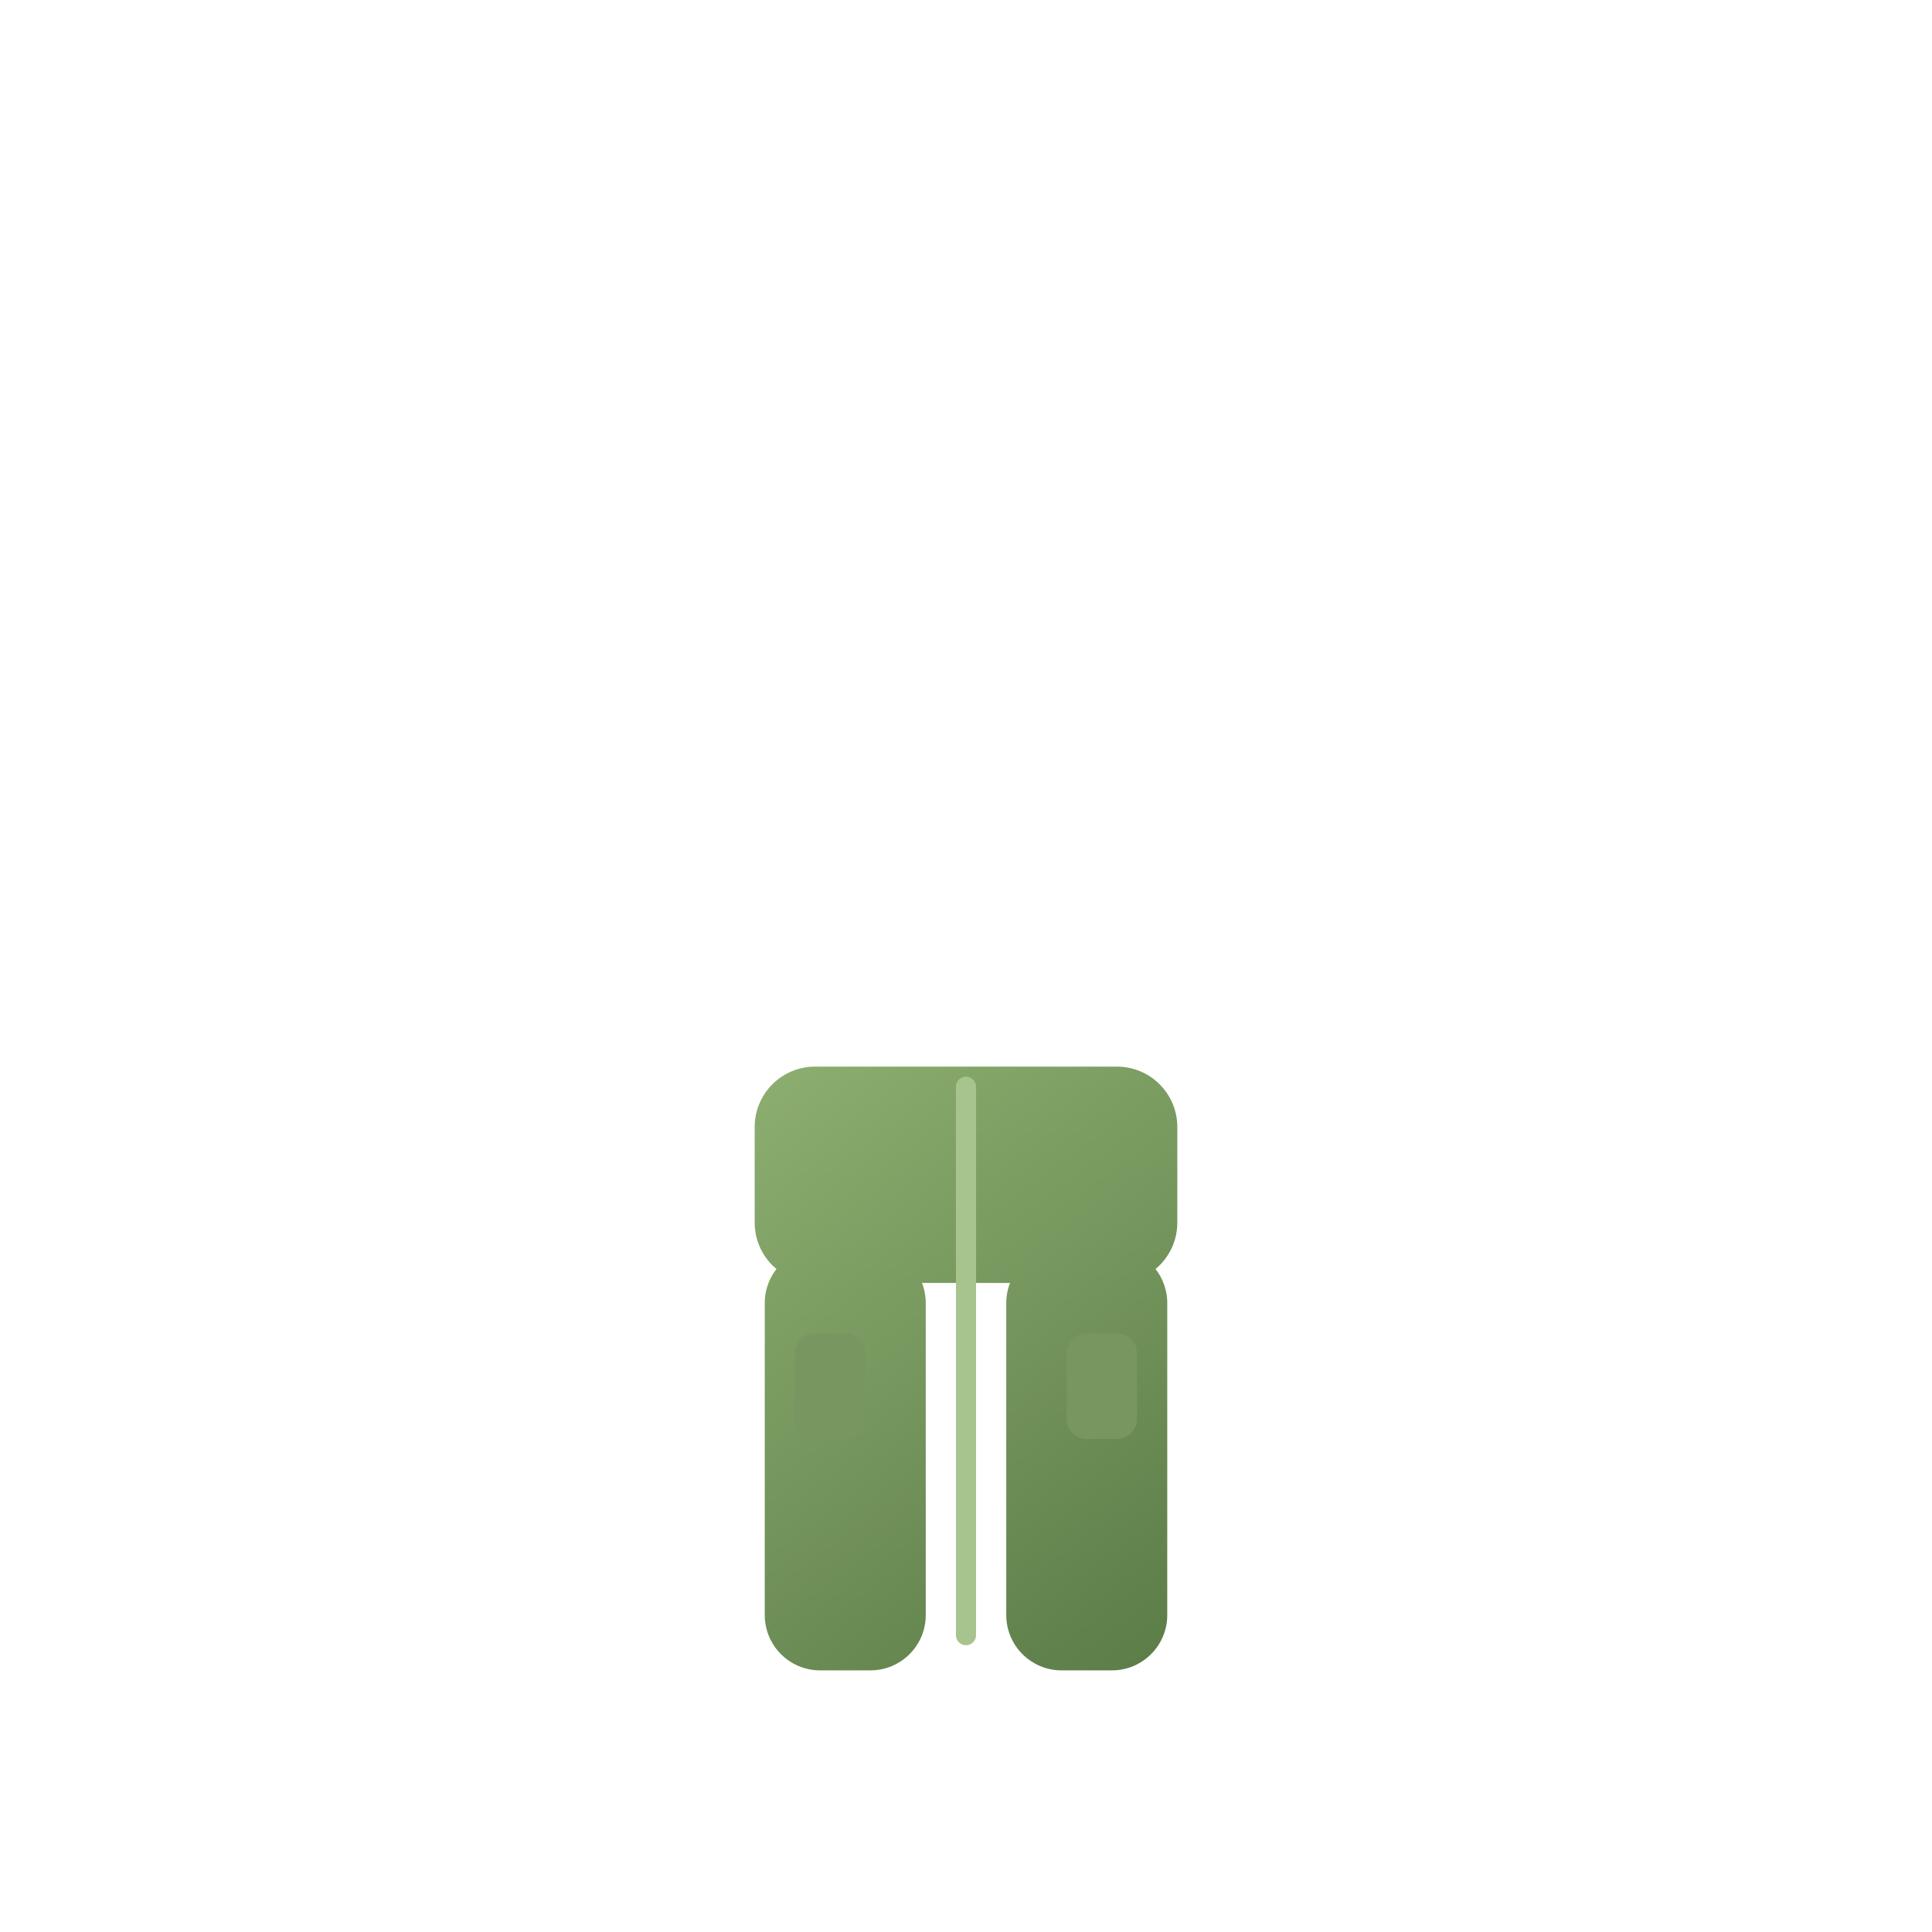
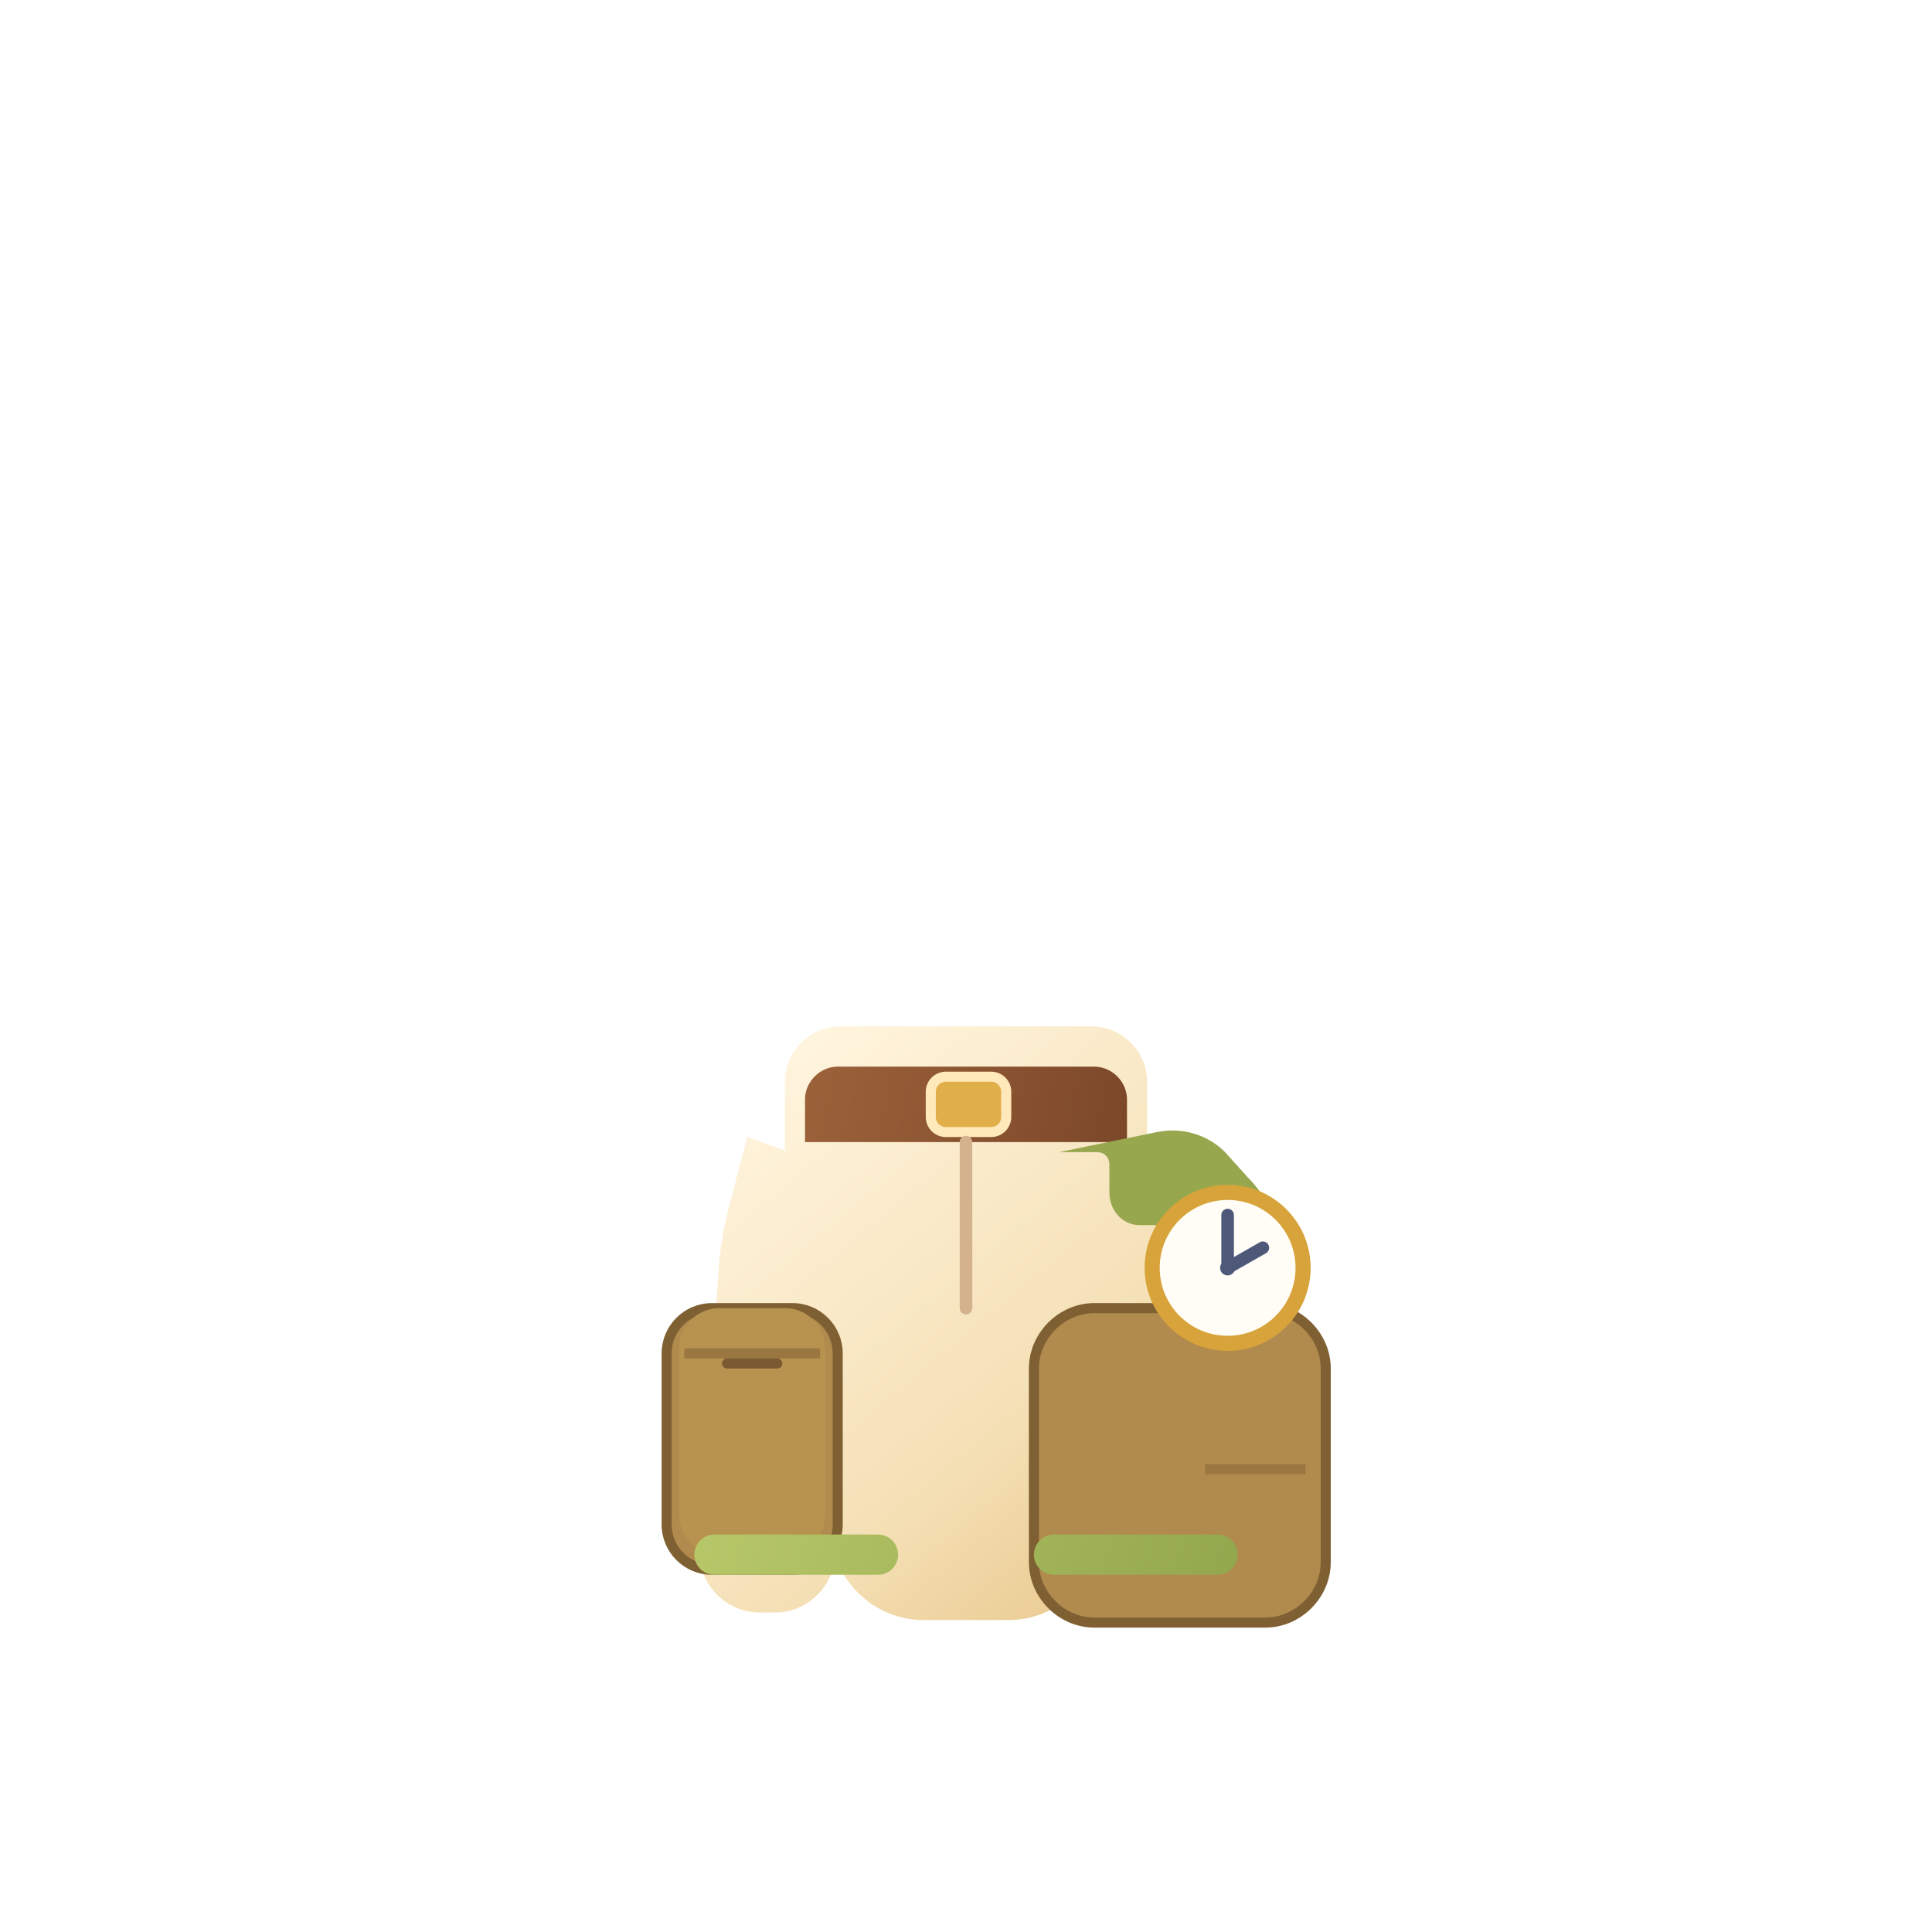
<svg xmlns="http://www.w3.org/2000/svg" width="768" height="768" viewBox="0 0 768 768" fill="none">
  <defs>
-     <linearGradient id="cargo" x1="300" y1="420" x2="470" y2="650" gradientUnits="userSpaceOnUse">
-       <stop stop-color="#8DAF70" />
-       <stop offset="1" stop-color="#5D7D49" />
+     <linearGradient id="cargoMain" x1="302" y1="430" x2="465" y2="626" gradientUnits="userSpaceOnUse">
+       <stop stop-color="#FFF4DD" />
+       <stop offset="0.65" stop-color="#F5E0B6" />
+       <stop offset="1" stop-color="#E9C98E" />
+     </linearGradient>
+     <linearGradient id="cargoBelt" x1="311" y1="418" x2="457" y2="450" gradientUnits="userSpaceOnUse">
+       <stop stop-color="#9E643B" />
+       <stop offset="1" stop-color="#7A4629" />
+     </linearGradient>
+     <linearGradient id="cargoOlive" x1="274" y1="580" x2="494" y2="656" gradientUnits="userSpaceOnUse">
+       <stop stop-color="#B9C96A" />
+       <stop offset="1" stop-color="#91A54C" />
    </linearGradient>
  </defs>
-   <rect x="300" y="424" width="168" height="86" rx="24" fill="url(#cargo)" />
-   <rect x="304" y="496" width="64" height="168" rx="22" fill="url(#cargo)" />
-   <rect x="400" y="496" width="64" height="168" rx="22" fill="url(#cargo)" />
-   <rect x="316" y="530" width="28" height="42" rx="8" fill="#779660" />
-   <rect x="424" y="530" width="28" height="42" rx="8" fill="#779660" />
-   <path d="M384 432V650" stroke="#A8C48E" stroke-width="8" stroke-linecap="round" />
+   <path d="M312 430C312 418 322 408 334 408H434C446 408 456 418 456 430V474L438 610C436 629 420 644 401 644H367C348 644 332 629 330 610L312 474V430Z" fill="url(#cargoMain)" />
+   <path d="M333 424H435C442 424 448 430 448 437V454H320V437C320 430 326 424 333 424Z" fill="url(#cargoBelt)" />
+   <rect x="370" y="428" width="30" height="22" rx="6" fill="#E1AF4A" stroke="#FFE8B9" stroke-width="4" />
+   <path d="M384 454V520" stroke="#D4B28E" stroke-width="5" stroke-linecap="round" />
+   <path d="M314 458L332 615C333 629 322 641 308 641H302C288 641 277 629 278 615L286 500C287 493 288 486 290 479L297 452L314 458Z" fill="url(#cargoMain)" />
+   <path d="M454 458L436 615C435 629 446 641 460 641H466C480 641 491 629 490 615L482 500C481 493 480 486 478 479L471 452L454 458Z" fill="url(#cargoMain)" />
+   <rect x="265" y="520" width="68" height="104" rx="18" fill="#B08B4D" stroke="#7F6033" stroke-width="4" />
+   <rect x="270" y="520" width="58" height="98" rx="16" fill="#B8924F" />
+   <path d="M272 538H326" stroke="#9A7740" stroke-width="4" />
+   <path d="M289 542H309" stroke="#7A5B31" stroke-width="4" stroke-linecap="round" />
+   <path d="M435 520H503C516 520 527 531 527 544V621C527 634 516 645 503 645H435C422 645 411 634 411 621V544C411 531 422 520 435 520Z" fill="#B08B4D" stroke="#7F6033" stroke-width="4" />
+   <path d="M421 458L460 450C470 448 480 451 487 458L496 468C504 476 509 487 509 498V525H475V496C475 491 471 487 466 487H453C446 487 441 481 441 474V463C441 460 439 458 436 458H421Z" fill="#97A74E" />
+   <circle cx="488" cy="504" r="30" fill="#FFFDF6" stroke="#D7A33A" stroke-width="6" />
+   <path d="M488 483V504L502 496" stroke="#4E5979" stroke-width="5" stroke-linecap="round" stroke-linejoin="round" />
+   <circle cx="488" cy="504" r="3" fill="#4E5979" />
+   <path d="M479 584H519" stroke="#9A7740" stroke-width="4" />
+   <path d="M284 618H349" stroke="url(#cargoOlive)" stroke-width="16" stroke-linecap="round" />
+   <path d="M419 618H484" stroke="url(#cargoOlive)" stroke-width="16" stroke-linecap="round" />
</svg>
